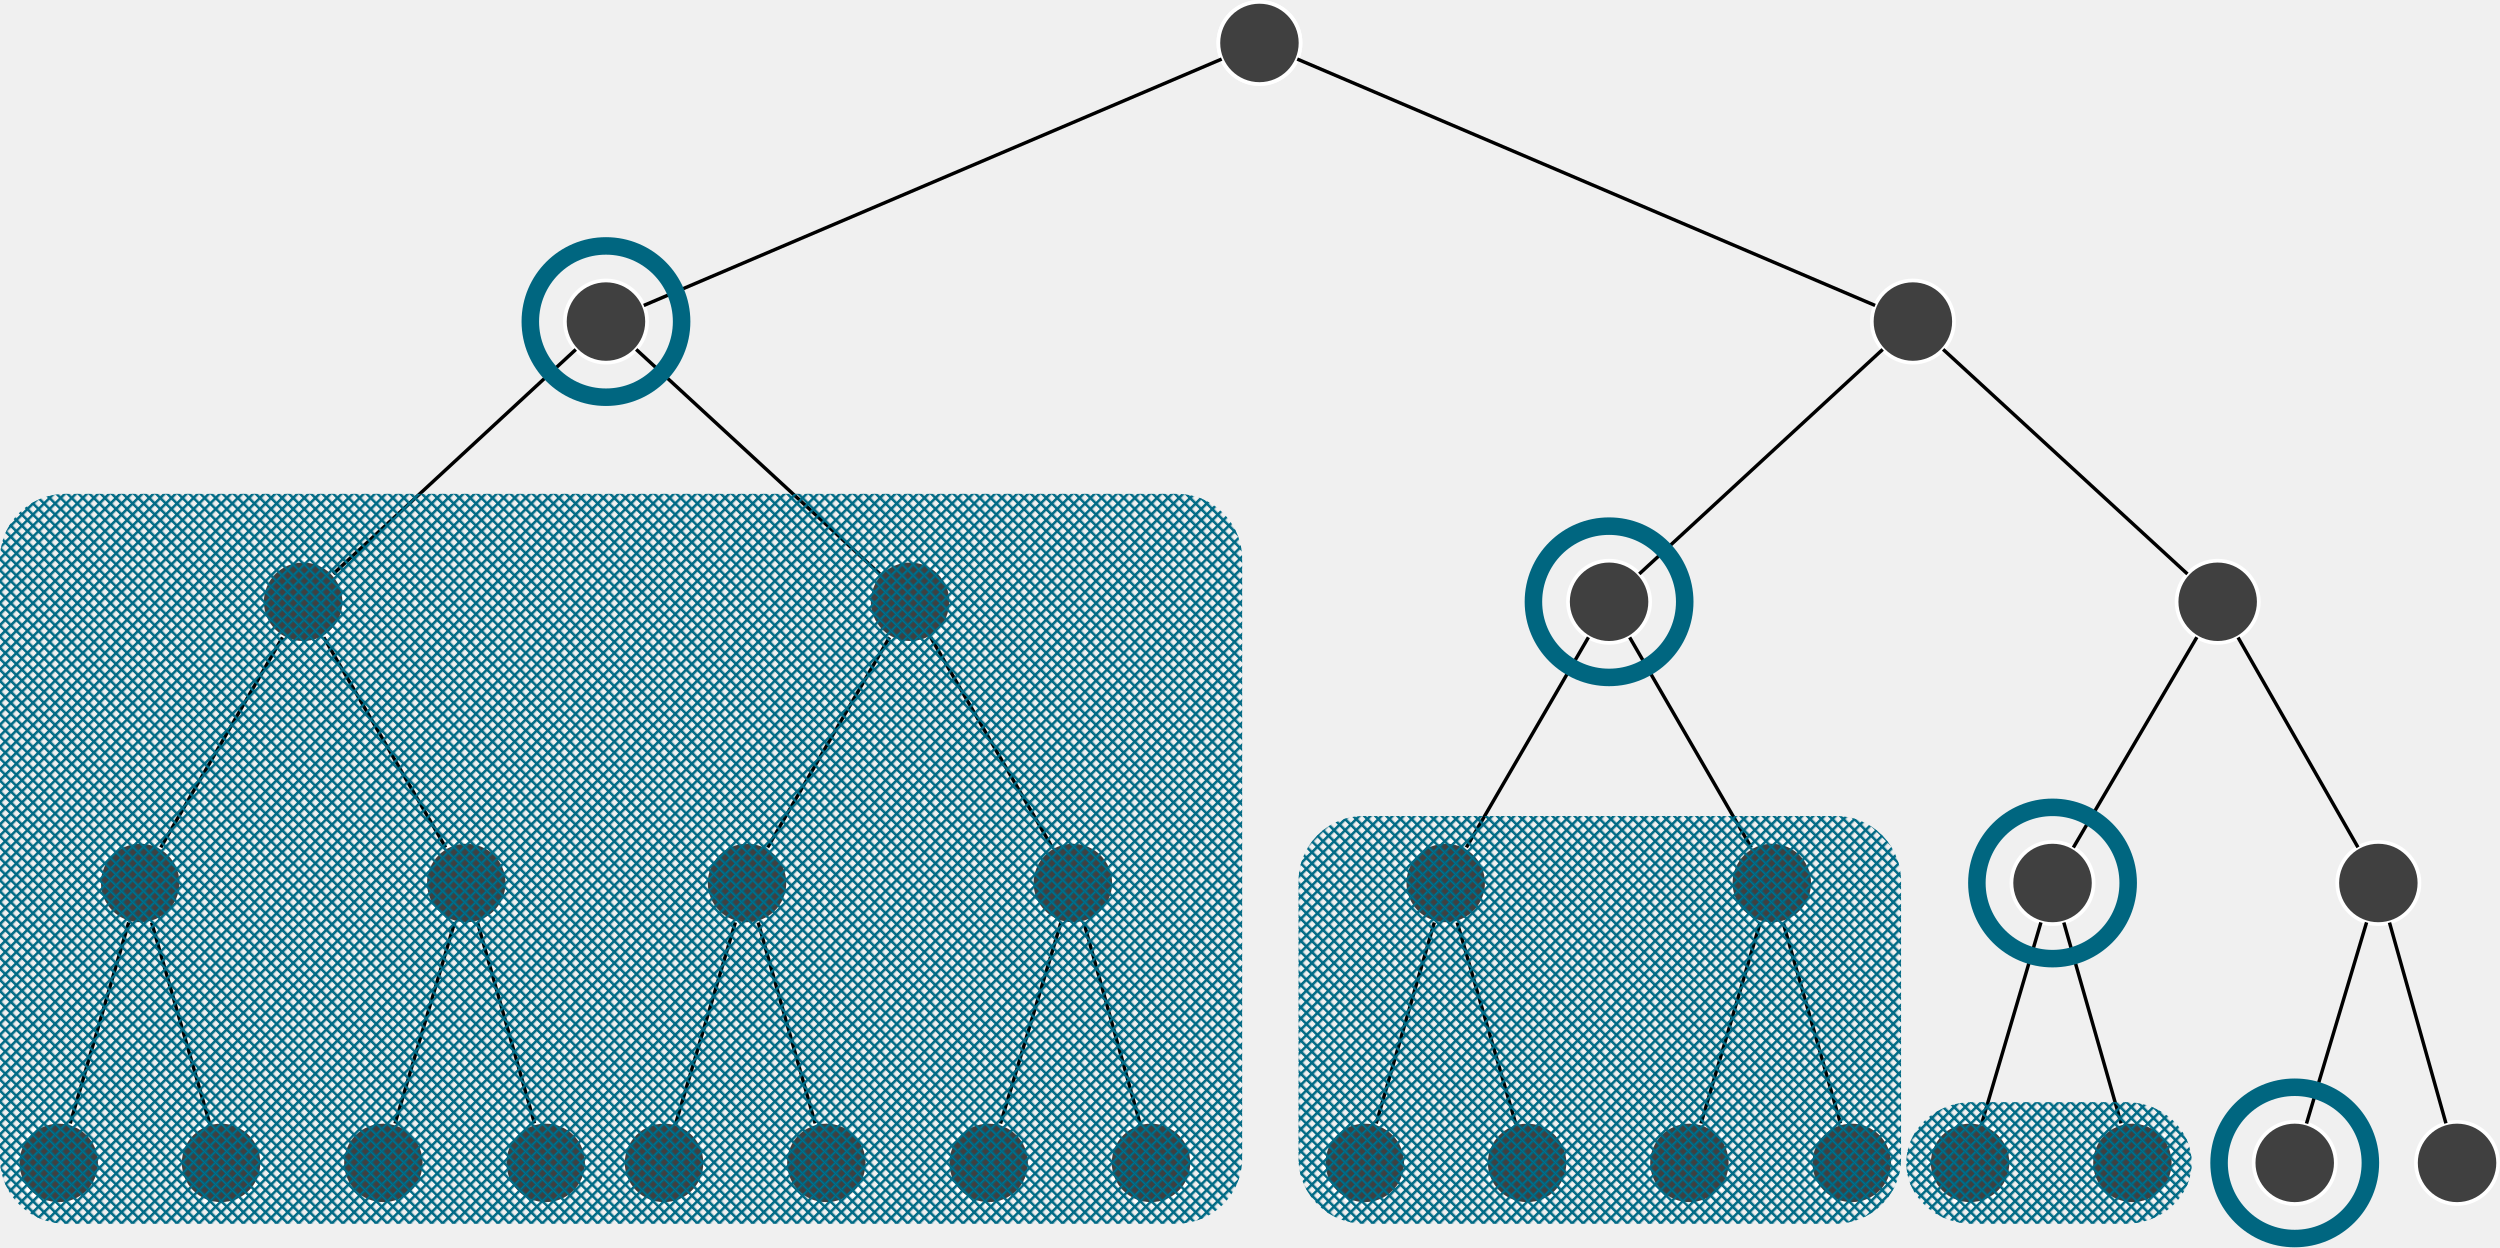
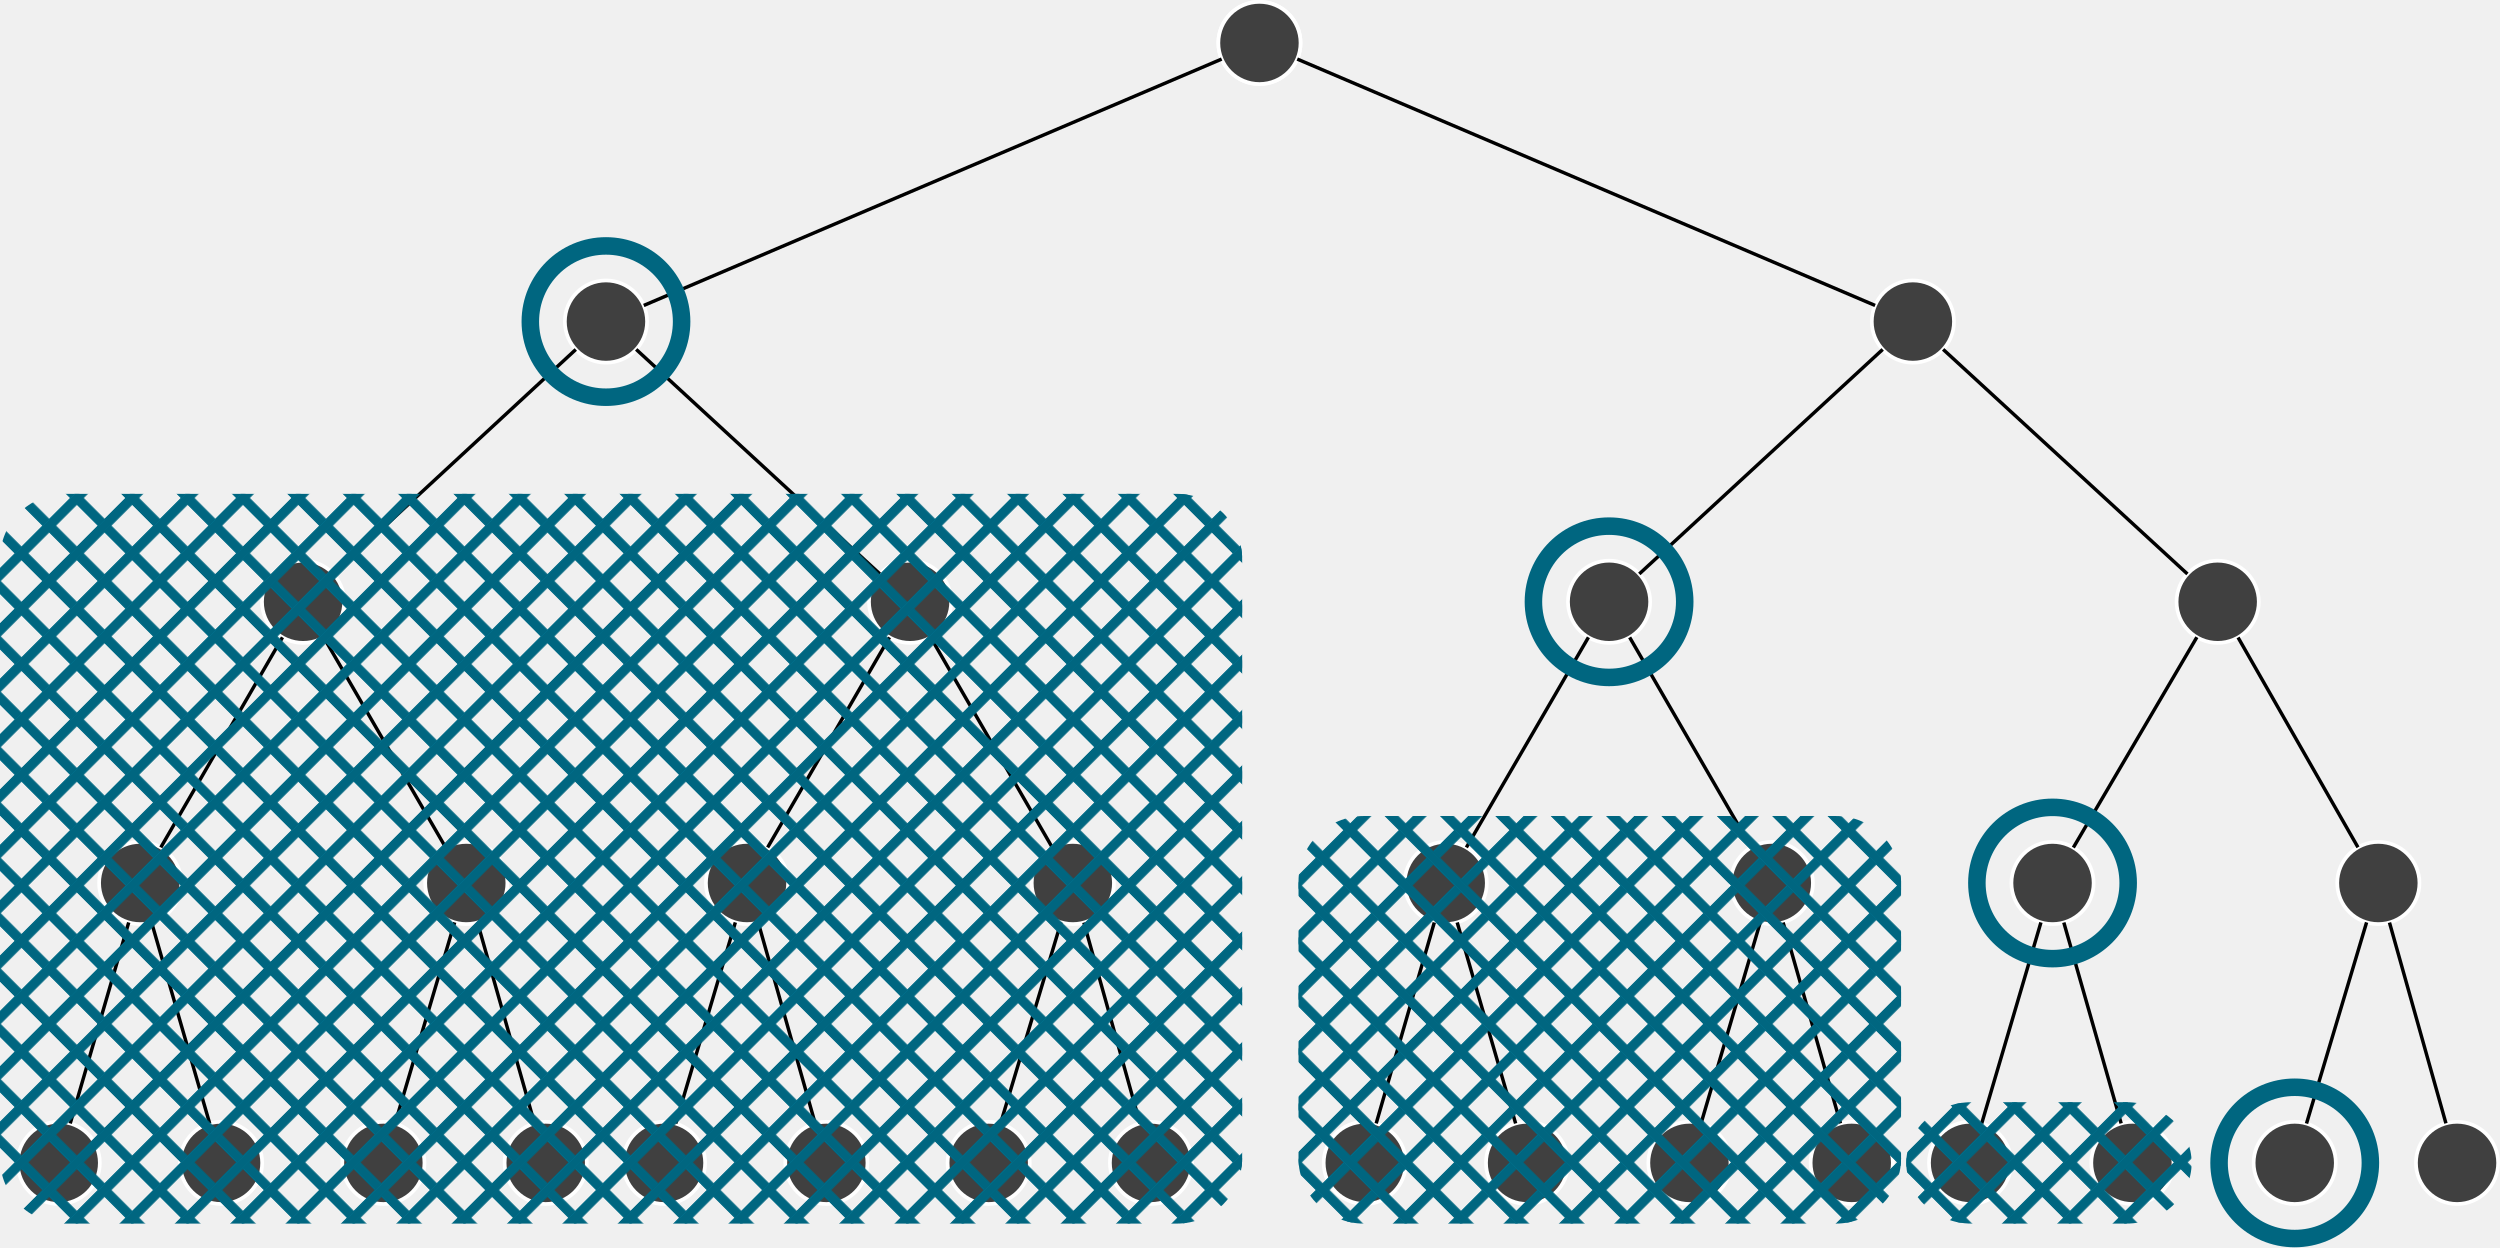
<svg xmlns="http://www.w3.org/2000/svg" xmlns:xlink="http://www.w3.org/1999/xlink" width="191.574mm" height="95.58mm" viewBox="0 0 191.574 95.58" version="1.1" id="svg5" xml:space="preserve">
  <defs id="defs2">
-     <pattern xlink:href="#pattern87" preserveAspectRatio="xMidYMid" id="pattern95" patternTransform="matrix(0.1414214,-0.1389887,0.1414214,0.1389887,2.549343,1.149036)" />
-     <pattern xlink:href="#pattern88" preserveAspectRatio="xMidYMid" id="pattern94" patternTransform="matrix(0.1414214,0.1389887,-0.1414214,0.1389887,2.549343,1.149036)" />
-     <pattern xlink:href="#pattern84-2" preserveAspectRatio="xMidYMid" id="pattern92" patternTransform="matrix(0.1414214,-0.1400626,0.1414214,0.1400626,2.549347,0.4045933)" />
-     <pattern xlink:href="#pattern84" preserveAspectRatio="xMidYMid" id="pattern91" patternTransform="matrix(0.1414214,0.1400626,-0.1414214,0.1400626,2.549347,0.4045933)" />
-     <pattern xlink:href="#pattern88" preserveAspectRatio="xMidYMid" id="pattern90" patternTransform="matrix(0.1414214,0.1195337,-0.1414214,0.1195337,2.549344,14.45222)" />
-     <pattern xlink:href="#pattern87" preserveAspectRatio="xMidYMid" id="pattern89" patternTransform="matrix(0.1414214,-0.1195337,0.1414214,0.1195337,2.549344,14.45222)" />
-     <pattern xlink:href="#pattern84" preserveAspectRatio="xMidYMid" id="pattern88" patternTransform="matrix(0.1414214,0.1414214,-0.1414214,0.1414214,-4.3636194e-6,4.247967e-7)" />
-     <pattern xlink:href="#pattern84-2" preserveAspectRatio="xMidYMid" id="pattern87" patternTransform="matrix(0.1414214,-0.1414214,0.1414214,0.1414214,-4.3636194e-6,4.247967e-7)" />
-     <pattern xlink:href="#Strips1_2" preserveAspectRatio="xMidYMid" id="pattern84" patternTransform="matrix(0.1414214,0.1414214,-0.1414214,0.1414214,6.7126599e-8,-5.5050975e-8)" x="0" y="0" />
-     <pattern patternUnits="userSpaceOnUse" width="3" height="1" patternTransform="translate(0,0) scale(2,2)" preserveAspectRatio="xMidYMid" id="Strips1_2" style="fill:#006680">
-       <rect style="stroke:none" x="0" y="-0.5" width="1" height="2" id="rect146" />
+     <pattern xlink:href="#pattern18" preserveAspectRatio="xMidYMid" id="pattern19" patternTransform="matrix(0.5303301,-0.5303301,0.5303301,0.5303301,-13.7692,36.49728)" x="0" y="0" />
+     <pattern patternUnits="userSpaceOnUse" width="4" height="1" patternTransform="translate(0,0) scale(2,2)" preserveAspectRatio="xMidYMid" id="pattern18" style="fill:#006680">
+       <rect style="stroke:none" x="0" y="-0.5" width="1" height="2" id="rect17" />
+     </pattern>
+     <pattern xlink:href="#pattern16" preserveAspectRatio="xMidYMid" id="pattern17" patternTransform="matrix(0.5303301,0.5303301,-0.5303301,0.5303301,-13.7692,36.49728)" x="0" y="0" />
+     <pattern patternUnits="userSpaceOnUse" width="4" height="1" patternTransform="translate(0,0) scale(2,2)" preserveAspectRatio="xMidYMid" id="pattern16" style="fill:#006680">
+       <rect style="stroke:none" x="0" y="-0.5" width="1" height="2" id="rect15" />
+     </pattern>
+     <pattern xlink:href="#pattern9" preserveAspectRatio="xMidYMid" id="pattern10" patternTransform="matrix(0.5303301,-0.5303301,0.5303301,0.5303301,1.687806,42.65027)" x="0" y="0" />
+     <pattern patternUnits="userSpaceOnUse" width="4" height="1" patternTransform="translate(0,0) scale(2,2)" preserveAspectRatio="xMidYMid" id="pattern9" style="fill:#006680">
+       <rect style="stroke:none" x="0" y="-0.5" width="1" height="2" id="rect8" />
+     </pattern>
+     <pattern xlink:href="#pattern7" preserveAspectRatio="xMidYMid" id="pattern8" patternTransform="matrix(0.5303301,0.5303301,-0.5303301,0.5303301,1.687805,42.65027)" x="0" y="0" />
+     <pattern patternUnits="userSpaceOnUse" width="4" height="1" patternTransform="translate(0,0) scale(2,2)" preserveAspectRatio="xMidYMid" id="pattern7" style="fill:#006680">
+       <rect style="stroke:none" x="0" y="-0.5" width="1" height="2" id="rect6" />
+     </pattern>
+     <pattern xlink:href="#pattern2" preserveAspectRatio="xMidYMid" id="pattern4" patternTransform="matrix(0.5303301,-0.5303301,0.5303301,0.5303301,0,0)" />
+     <pattern xlink:href="#pattern2" preserveAspectRatio="xMidYMid" id="pattern3" patternTransform="matrix(0.5303301,0.5303301,-0.5303301,0.5303301,0,0)" x="0" y="0" />
+     <pattern xlink:href="#Strips1_3" preserveAspectRatio="xMidYMid" id="pattern2" patternTransform="matrix(0.5303301,-0.5303301,0.5303301,0.5303301,0,0)" x="0" y="0" />
+     <pattern patternUnits="userSpaceOnUse" width="4" height="1" patternTransform="translate(0,0) scale(2,2)" preserveAspectRatio="xMidYMid" id="Strips1_3" style="fill:#006680">
+       <rect style="stroke:none" x="0" y="-0.5" width="1" height="2" id="rect152" />
    </pattern>
    <marker style="overflow:visible" id="Arrow2Lend" refX="0" refY="0" orient="auto">
      <path transform="matrix(-1.1,0,0,-1.1,-1.1,0)" d="M 8.719,4.034 -2.207,0.016 8.719,-4.002 c -1.745,2.372 -1.735,5.617 -6e-7,8.035 z" style="fill:context-stroke;fill-rule:evenodd;stroke:context-stroke;stroke-width:0.625;stroke-linejoin:round" id="path880" />
    </marker>
    <marker style="overflow:visible" id="Arrow2Lstart" refX="0" refY="0" orient="auto">
      <path transform="matrix(1.1,0,0,1.1,1.1,0)" d="M 8.719,4.034 -2.207,0.016 8.719,-4.002 c -1.745,2.372 -1.735,5.617 -6e-7,8.035 z" style="fill:context-stroke;fill-rule:evenodd;stroke:context-stroke;stroke-width:0.625;stroke-linejoin:round" id="path877" />
    </marker>
-     <pattern xlink:href="#Strips1_2-4" preserveAspectRatio="xMidYMid" id="pattern84-2" patternTransform="matrix(0.1414214,-0.1414214,0.1414214,0.1414214,8.4765628e-8,-5.6542973e-8)" x="0" y="0" />
-     <pattern patternUnits="userSpaceOnUse" width="3" height="1" patternTransform="translate(0,0) scale(2,2)" preserveAspectRatio="xMidYMid" id="Strips1_2-4" style="fill:#006680">
-       <rect style="stroke:none" x="0" y="-0.5" width="1" height="2" id="rect146-5" />
-     </pattern>
  </defs>
  <g id="layer1" transform="translate(-7.370117,-4.266497)">
    <circle style="fill:#404040;fill-opacity:1;stroke:#ffffff;stroke-width:0.285" id="path1" cx="103.881" cy="7.558" r="3.149" />
    <circle style="fill:#404040;fill-opacity:1;stroke:#ffffff;stroke-width:0.285" id="circle2" cx="103.881" cy="7.558" r="3.149" />
    <circle style="fill:#404040;fill-opacity:1;stroke:#ffffff;stroke-width:0.285" id="circle3" cx="53.805" cy="28.908" r="3.149" />
    <circle style="fill:#404040;fill-opacity:1;stroke:#ffffff;stroke-width:0.285" id="circle4" cx="153.954" cy="28.908" r="3.149" />
    <circle style="fill:#404040;fill-opacity:1;stroke:#ffffff;stroke-width:0.285" id="circle5" cx="30.596" cy="50.381" r="3.149" />
    <circle style="fill:#404040;fill-opacity:1;stroke:#ffffff;stroke-width:0.285" id="circle6" cx="77.109" cy="50.381" r="3.149" />
    <circle style="fill:#404040;fill-opacity:1;stroke:#ffffff;stroke-width:0.285" id="circle7" cx="130.673" cy="50.381" r="3.149" />
    <circle style="fill:#404040;fill-opacity:1;stroke:#ffffff;stroke-width:0.285" id="circle8" cx="177.31" cy="50.381" r="3.149" />
    <circle style="fill:#404040;fill-opacity:1;stroke:#ffffff;stroke-width:0.285" id="circle9" cx="18.113" cy="71.93" r="3.149" />
    <circle style="fill:#404040;fill-opacity:1;stroke:#ffffff;stroke-width:0.285" id="circle10" cx="43.102" cy="71.93" r="3.149" />
    <circle style="fill:#404040;fill-opacity:1;stroke:#ffffff;stroke-width:0.285" id="circle11" cx="64.614" cy="71.93" r="3.149" />
    <circle style="fill:#404040;fill-opacity:1;stroke:#ffffff;stroke-width:0.285" id="circle12" cx="89.581" cy="71.93" r="3.149" />
    <circle style="fill:#404040;fill-opacity:1;stroke:#ffffff;stroke-width:0.285" id="circle15" cx="118.155" cy="71.93" r="3.149" />
    <circle style="fill:#404040;fill-opacity:1;stroke:#ffffff;stroke-width:0.285" id="circle16" cx="143.144" cy="71.93" r="3.149" />
    <circle style="fill:#404040;fill-opacity:1;stroke:#ffffff;stroke-width:0.285" id="circle17" cx="164.655" cy="71.93" r="3.149" />
    <circle style="fill:#404040;fill-opacity:1;stroke:#ffffff;stroke-width:0.285" id="circle18" cx="189.622" cy="71.93" r="3.149" />
    <circle style="fill:#404040;fill-opacity:1;stroke:#ffffff;stroke-width:0.285" id="circle19" cx="11.871" cy="93.379" r="3.149" />
    <circle style="fill:#404040;fill-opacity:1;stroke:#ffffff;stroke-width:0.285" id="circle20" cx="24.31" cy="93.379" r="3.149" />
    <circle style="fill:#404040;fill-opacity:1;stroke:#ffffff;stroke-width:0.285" id="circle23" cx="36.748" cy="93.379" r="3.149" />
    <circle style="fill:#404040;fill-opacity:1;stroke:#ffffff;stroke-width:0.285" id="circle24" cx="49.187" cy="93.379" r="3.149" />
    <circle style="fill:#404040;fill-opacity:1;stroke:#ffffff;stroke-width:0.285" id="circle25" cx="58.255" cy="93.379" r="3.149" />
    <circle style="fill:#404040;fill-opacity:1;stroke:#ffffff;stroke-width:0.285" id="circle26" cx="70.694" cy="93.379" r="3.149" />
    <circle style="fill:#404040;fill-opacity:1;stroke:#ffffff;stroke-width:0.285" id="circle27" cx="83.132" cy="93.379" r="3.149" />
    <circle style="fill:#404040;fill-opacity:1;stroke:#ffffff;stroke-width:0.285" id="circle28" cx="95.571" cy="93.379" r="3.149" />
    <circle style="fill:#404040;fill-opacity:1;stroke:#ffffff;stroke-width:0.285" id="circle29" cx="111.953" cy="93.379" r="3.149" />
    <circle style="fill:#404040;fill-opacity:1;stroke:#ffffff;stroke-width:0.285" id="circle30" cx="124.391" cy="93.379" r="3.149" />
    <circle style="fill:#404040;fill-opacity:1;stroke:#ffffff;stroke-width:0.285" id="circle31" cx="136.83" cy="93.379" r="3.149" />
    <circle style="fill:#404040;fill-opacity:1;stroke:#ffffff;stroke-width:0.285" id="circle32" cx="149.268" cy="93.379" r="3.149" />
    <circle style="fill:#404040;fill-opacity:1;stroke:#ffffff;stroke-width:0.285" id="circle33" cx="158.337" cy="93.379" r="3.149" />
    <circle style="fill:#404040;fill-opacity:1;stroke:#ffffff;stroke-width:0.285" id="circle34" cx="170.775" cy="93.379" r="3.149" />
    <circle style="fill:#404040;fill-opacity:1;stroke:#ffffff;stroke-width:0.285" id="circle35" cx="183.214" cy="93.379" r="3.149" />
    <circle style="fill:#404040;fill-opacity:1;stroke:#ffffff;stroke-width:0.285" id="circle36" cx="195.653" cy="93.379" r="3.149" />
    <path style="fill:none;fill-rule:evenodd;stroke:#000000;stroke-width:0.265px;stroke-linecap:butt;stroke-linejoin:miter;stroke-opacity:1" d="M 100.984,8.793 56.702,27.673" id="path36" />
    <path style="fill:none;fill-rule:evenodd;stroke:#000000;stroke-width:0.265px;stroke-linecap:butt;stroke-linejoin:miter;stroke-opacity:1" d="M 51.493,31.047 32.907,48.242" id="path37" />
    <path style="fill:none;fill-rule:evenodd;stroke:#000000;stroke-width:0.265px;stroke-linecap:butt;stroke-linejoin:miter;stroke-opacity:1" d="M 29.017,53.106 19.692,69.205" id="path38" />
    <path style="fill:none;fill-rule:evenodd;stroke:#000000;stroke-width:0.265px;stroke-linecap:butt;stroke-linejoin:miter;stroke-opacity:1" d="M 17.233,74.954 12.751,90.355" id="path39" />
    <path style="fill:none;fill-rule:evenodd;stroke:#000000;stroke-width:0.265px;stroke-linecap:butt;stroke-linejoin:miter;stroke-opacity:1" d="M 18.987,74.956 23.436,90.353" id="path40" />
    <path style="fill:none;fill-rule:evenodd;stroke:#000000;stroke-width:0.265px;stroke-linecap:butt;stroke-linejoin:miter;stroke-opacity:1" d="M 42.208,74.95 37.643,90.36" id="path41" />
    <path style="fill:none;fill-rule:evenodd;stroke:#000000;stroke-width:0.265px;stroke-linecap:butt;stroke-linejoin:miter;stroke-opacity:1" d="m 43.962,74.96 4.366,15.389" id="path42" />
    <path style="fill:none;fill-rule:evenodd;stroke:#000000;stroke-width:0.265px;stroke-linecap:butt;stroke-linejoin:miter;stroke-opacity:1" d="M 63.719,74.95 59.15,90.36" id="path43" />
    <path style="fill:none;fill-rule:evenodd;stroke:#000000;stroke-width:0.265px;stroke-linecap:butt;stroke-linejoin:miter;stroke-opacity:1" d="m 65.473,74.96 4.362,15.389" id="path44" />
    <path style="fill:none;fill-rule:evenodd;stroke:#000000;stroke-width:0.265px;stroke-linecap:butt;stroke-linejoin:miter;stroke-opacity:1" d="M 88.674,74.946 84.039,90.363" id="path45" />
    <path style="fill:none;fill-rule:evenodd;stroke:#000000;stroke-width:0.265px;stroke-linecap:butt;stroke-linejoin:miter;stroke-opacity:1" d="m 90.428,74.963 4.296,15.382" id="path46" />
    <path style="fill:none;fill-rule:evenodd;stroke:#000000;stroke-width:0.265px;stroke-linecap:butt;stroke-linejoin:miter;stroke-opacity:1" d="M 75.53,53.106 66.193,69.206" id="path47" />
    <path style="fill:none;fill-rule:evenodd;stroke:#000000;stroke-width:0.265px;stroke-linecap:butt;stroke-linejoin:miter;stroke-opacity:1" d="m 78.687,53.107 9.316,16.098" id="path48" />
    <path style="fill:none;fill-rule:evenodd;stroke:#000000;stroke-width:0.265px;stroke-linecap:butt;stroke-linejoin:miter;stroke-opacity:1" d="M 56.121,31.042 74.793,48.247" id="path60" />
    <path style="fill:none;fill-rule:evenodd;stroke:#000000;stroke-width:0.265px;stroke-linecap:butt;stroke-linejoin:miter;stroke-opacity:1" d="M 32.177,53.105 41.521,69.207" id="path61" />
    <path style="fill:none;fill-rule:evenodd;stroke:#000000;stroke-width:0.265px;stroke-linecap:butt;stroke-linejoin:miter;stroke-opacity:1" d="M 106.778,8.793 151.057,27.673" id="path62" />
    <path style="fill:none;fill-rule:evenodd;stroke:#000000;stroke-width:0.265px;stroke-linecap:butt;stroke-linejoin:miter;stroke-opacity:1" d="M 151.639,31.043 132.988,48.246" id="path63" />
    <path style="fill:none;fill-rule:evenodd;stroke:#000000;stroke-width:0.265px;stroke-linecap:butt;stroke-linejoin:miter;stroke-opacity:1" d="m 129.091,53.104 -9.354,16.103" id="path64" />
    <path style="fill:none;fill-rule:evenodd;stroke:#000000;stroke-width:0.265px;stroke-linecap:butt;stroke-linejoin:miter;stroke-opacity:1" d="m 117.28,74.956 -4.453,15.398" id="path65" />
    <path style="fill:none;fill-rule:evenodd;stroke:#000000;stroke-width:0.265px;stroke-linecap:butt;stroke-linejoin:miter;stroke-opacity:1" d="m 119.034,74.954 4.478,15.401" id="path66" />
    <path style="fill:none;fill-rule:evenodd;stroke:#000000;stroke-width:0.265px;stroke-linecap:butt;stroke-linejoin:miter;stroke-opacity:1" d="m 142.255,74.951 -4.536,15.407" id="path67" />
    <path style="fill:none;fill-rule:evenodd;stroke:#000000;stroke-width:0.265px;stroke-linecap:butt;stroke-linejoin:miter;stroke-opacity:1" d="m 144.009,74.958 4.395,15.392" id="path68" />
    <path style="fill:none;fill-rule:evenodd;stroke:#000000;stroke-width:0.265px;stroke-linecap:butt;stroke-linejoin:miter;stroke-opacity:1" d="m 163.766,74.951 -4.539,15.407" id="path69" />
    <path style="fill:none;fill-rule:evenodd;stroke:#000000;stroke-width:0.265px;stroke-linecap:butt;stroke-linejoin:miter;stroke-opacity:1" d="m 165.52,74.959 4.392,15.392" id="path70" />
    <path style="fill:none;fill-rule:evenodd;stroke:#000000;stroke-width:0.265px;stroke-linecap:butt;stroke-linejoin:miter;stroke-opacity:1" d="m 188.721,74.948 -4.605,15.414" id="path71" />
    <path style="fill:none;fill-rule:evenodd;stroke:#000000;stroke-width:0.265px;stroke-linecap:butt;stroke-linejoin:miter;stroke-opacity:1" d="m 190.475,74.962 4.326,15.385" id="path72" />
    <path style="fill:none;fill-rule:evenodd;stroke:#000000;stroke-width:0.265px;stroke-linecap:butt;stroke-linejoin:miter;stroke-opacity:1" d="m 175.715,53.097 -9.465,16.118" id="path73" />
    <path style="fill:none;fill-rule:evenodd;stroke:#000000;stroke-width:0.265px;stroke-linecap:butt;stroke-linejoin:miter;stroke-opacity:1" d="M 178.872,53.116 188.06,69.196" id="path74" />
    <path style="fill:none;fill-rule:evenodd;stroke:#000000;stroke-width:0.265px;stroke-linecap:butt;stroke-linejoin:miter;stroke-opacity:1" d="m 156.272,31.039 18.719,17.21" id="path75" />
    <path style="fill:none;fill-rule:evenodd;stroke:#000000;stroke-width:0.265px;stroke-linecap:butt;stroke-linejoin:miter;stroke-opacity:1" d="m 132.25,53.107 9.316,16.098" id="path76" />
-     <g id="g94" transform="matrix(1,0,0,1.183109,0,-17.09855)" style="stroke-width:0.919">
-       <rect style="display:inline;fill:url(#pattern90);fill-opacity:1;stroke:none;stroke-width:0.261;stroke-dasharray:none" id="rect88" width="21.867" height="7.862" x="153.448" y="89.448" rx="5" ry="4.226" />
-       <rect style="display:inline;fill:url(#pattern89);fill-opacity:1;stroke:none;stroke-width:0.261;stroke-dasharray:none" id="rect89" width="21.867" height="7.862" x="153.448" y="89.448" rx="5" ry="4.226" />
-     </g>
-     <g id="g93" transform="matrix(1,0,0,1.017503,0,-1.169147)" style="stroke-width:0.991">
-       <rect style="display:inline;fill:url(#pattern94);fill-opacity:1;stroke:none;stroke-width:0.282;stroke-dasharray:none" id="rect86" width="46.172" height="30.695" x="106.875" y="66.797" rx="5" ry="4.914" />
-       <rect style="display:inline;fill:url(#pattern95);fill-opacity:1;stroke:none;stroke-width:0.282;stroke-dasharray:none" id="rect87" width="46.172" height="30.695" x="106.875" y="66.797" rx="5" ry="4.914" />
-     </g>
-     <g id="g92" transform="matrix(1,0,0,1.009701,0,-0.408518)" style="stroke-width:0.995">
-       <rect style="display:inline;fill:url(#pattern91);fill-opacity:1;stroke:none;stroke-width:0.283;stroke-dasharray:none" id="rect51" width="95.186" height="55.382" x="7.37" y="42.111" rx="5" ry="4.952" />
-       <rect style="display:inline;fill:url(#pattern92);fill-opacity:1;stroke:none;stroke-width:0.283;stroke-dasharray:none" id="rect51-1" width="95.186" height="55.382" x="7.37" y="42.111" rx="5" ry="4.952" />
-     </g>
    <circle style="fill:none;fill-opacity:1;stroke:#006680;stroke-width:1.342;stroke-dasharray:none" id="path49" cx="53.805" cy="28.908" r="5.797" />
    <circle style="fill:none;fill-opacity:1;stroke:#006680;stroke-width:1.342;stroke-dasharray:none" id="circle49" cx="130.673" cy="50.381" r="5.797" />
    <circle style="fill:none;fill-opacity:1;stroke:#006680;stroke-width:1.342;stroke-dasharray:none" id="circle50" cx="164.655" cy="71.93" r="5.797" />
    <circle style="fill:none;fill-opacity:1;stroke:#006680;stroke-width:1.342;stroke-dasharray:none" id="circle51" cx="183.214" cy="93.379" r="5.797" />
+     <rect style="display:inline;fill:url(#pattern4);fill-opacity:1;stroke:none;stroke-width:0.284;stroke-dasharray:none" id="rect1" width="95.186" height="55.919" x="7.37" y="42.111" rx="5" ry="5" />
+     <rect style="display:inline;fill:url(#pattern3);fill-opacity:1;stroke:none;stroke-width:0.284;stroke-dasharray:none" id="rect2" width="95.186" height="55.919" x="7.37" y="42.111" rx="5" ry="5" />
+     <g id="g13" transform="translate(-1.687805,-42.65027)">
+       <rect style="display:inline;fill:url(#pattern8);fill-opacity:1;stroke:none;stroke-width:0.284;stroke-dasharray:none" id="rect4" width="46.172" height="31.233" x="108.563" y="109.448" rx="5" ry="5" />
+       <rect style="display:inline;fill:url(#pattern10);fill-opacity:1;stroke:none;stroke-width:0.284;stroke-dasharray:none" id="rect5" width="46.172" height="31.233" x="108.563" y="109.448" rx="5" ry="5" />
+     </g>
+     <g id="g19" transform="translate(13.7692,-36.49728)">
+       <rect style="display:inline;fill:url(#pattern19);fill-opacity:1;stroke:none;stroke-width:0.284;stroke-dasharray:none" id="rect13" width="21.867" height="9.302" x="139.679" y="125.225" rx="5" ry="5" />
+       <rect style="display:inline;fill:url(#pattern17);fill-opacity:1;stroke:none;stroke-width:0.284;stroke-dasharray:none" id="rect14" width="21.867" height="9.302" x="139.679" y="125.225" rx="5" ry="5" />
+     </g>
  </g>
</svg>
